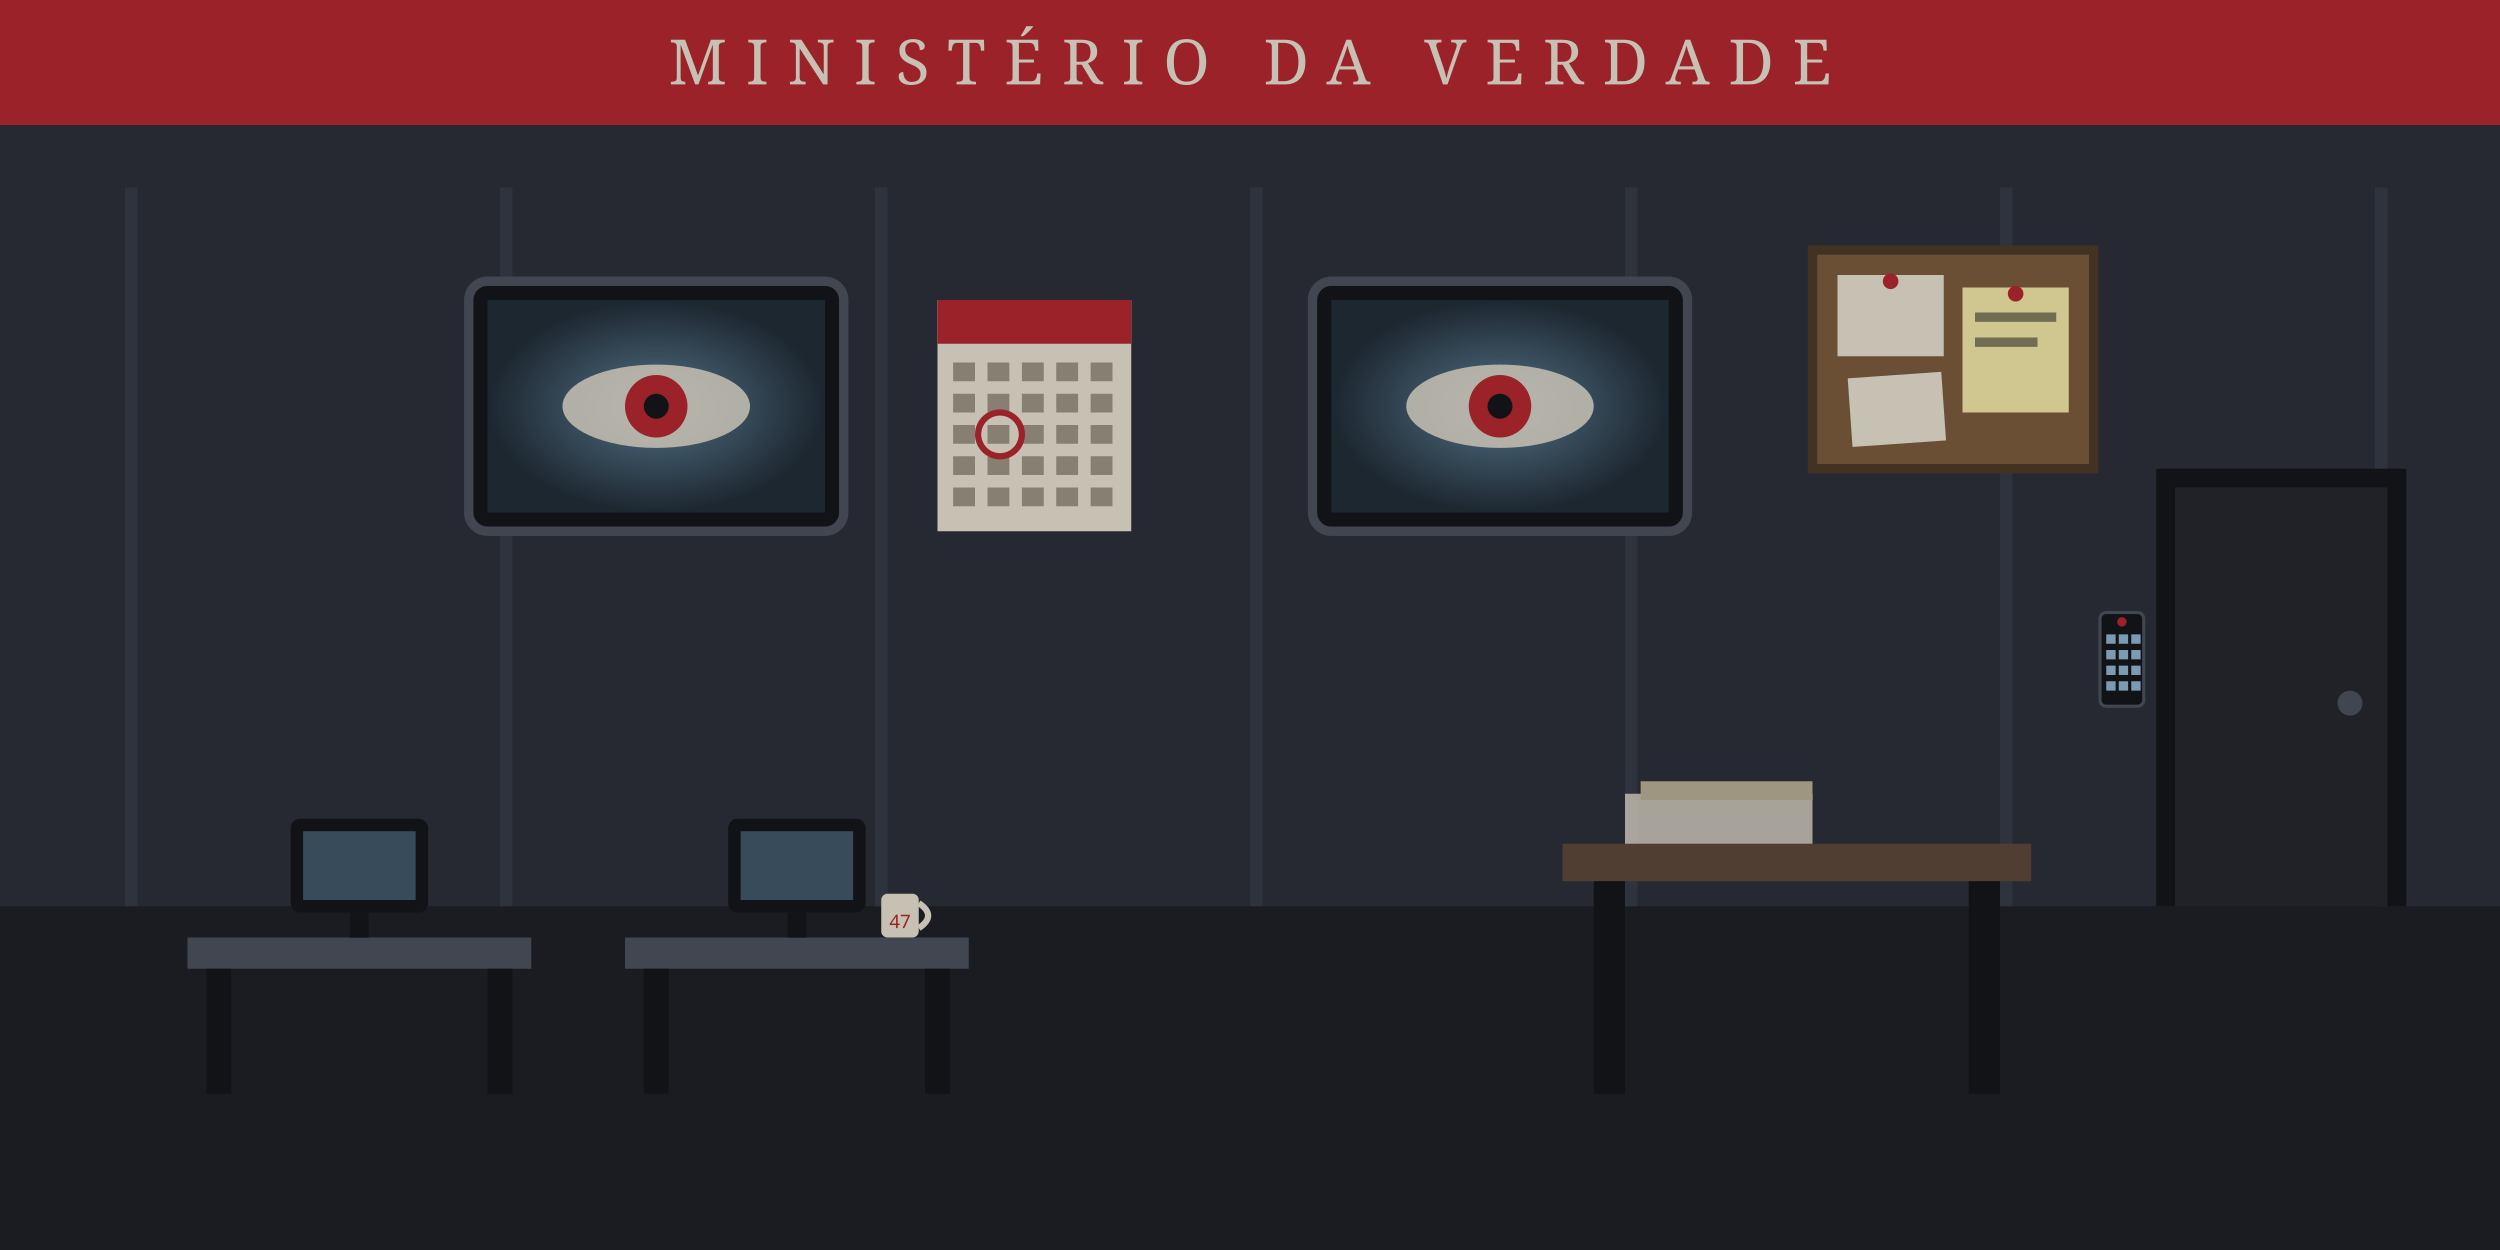
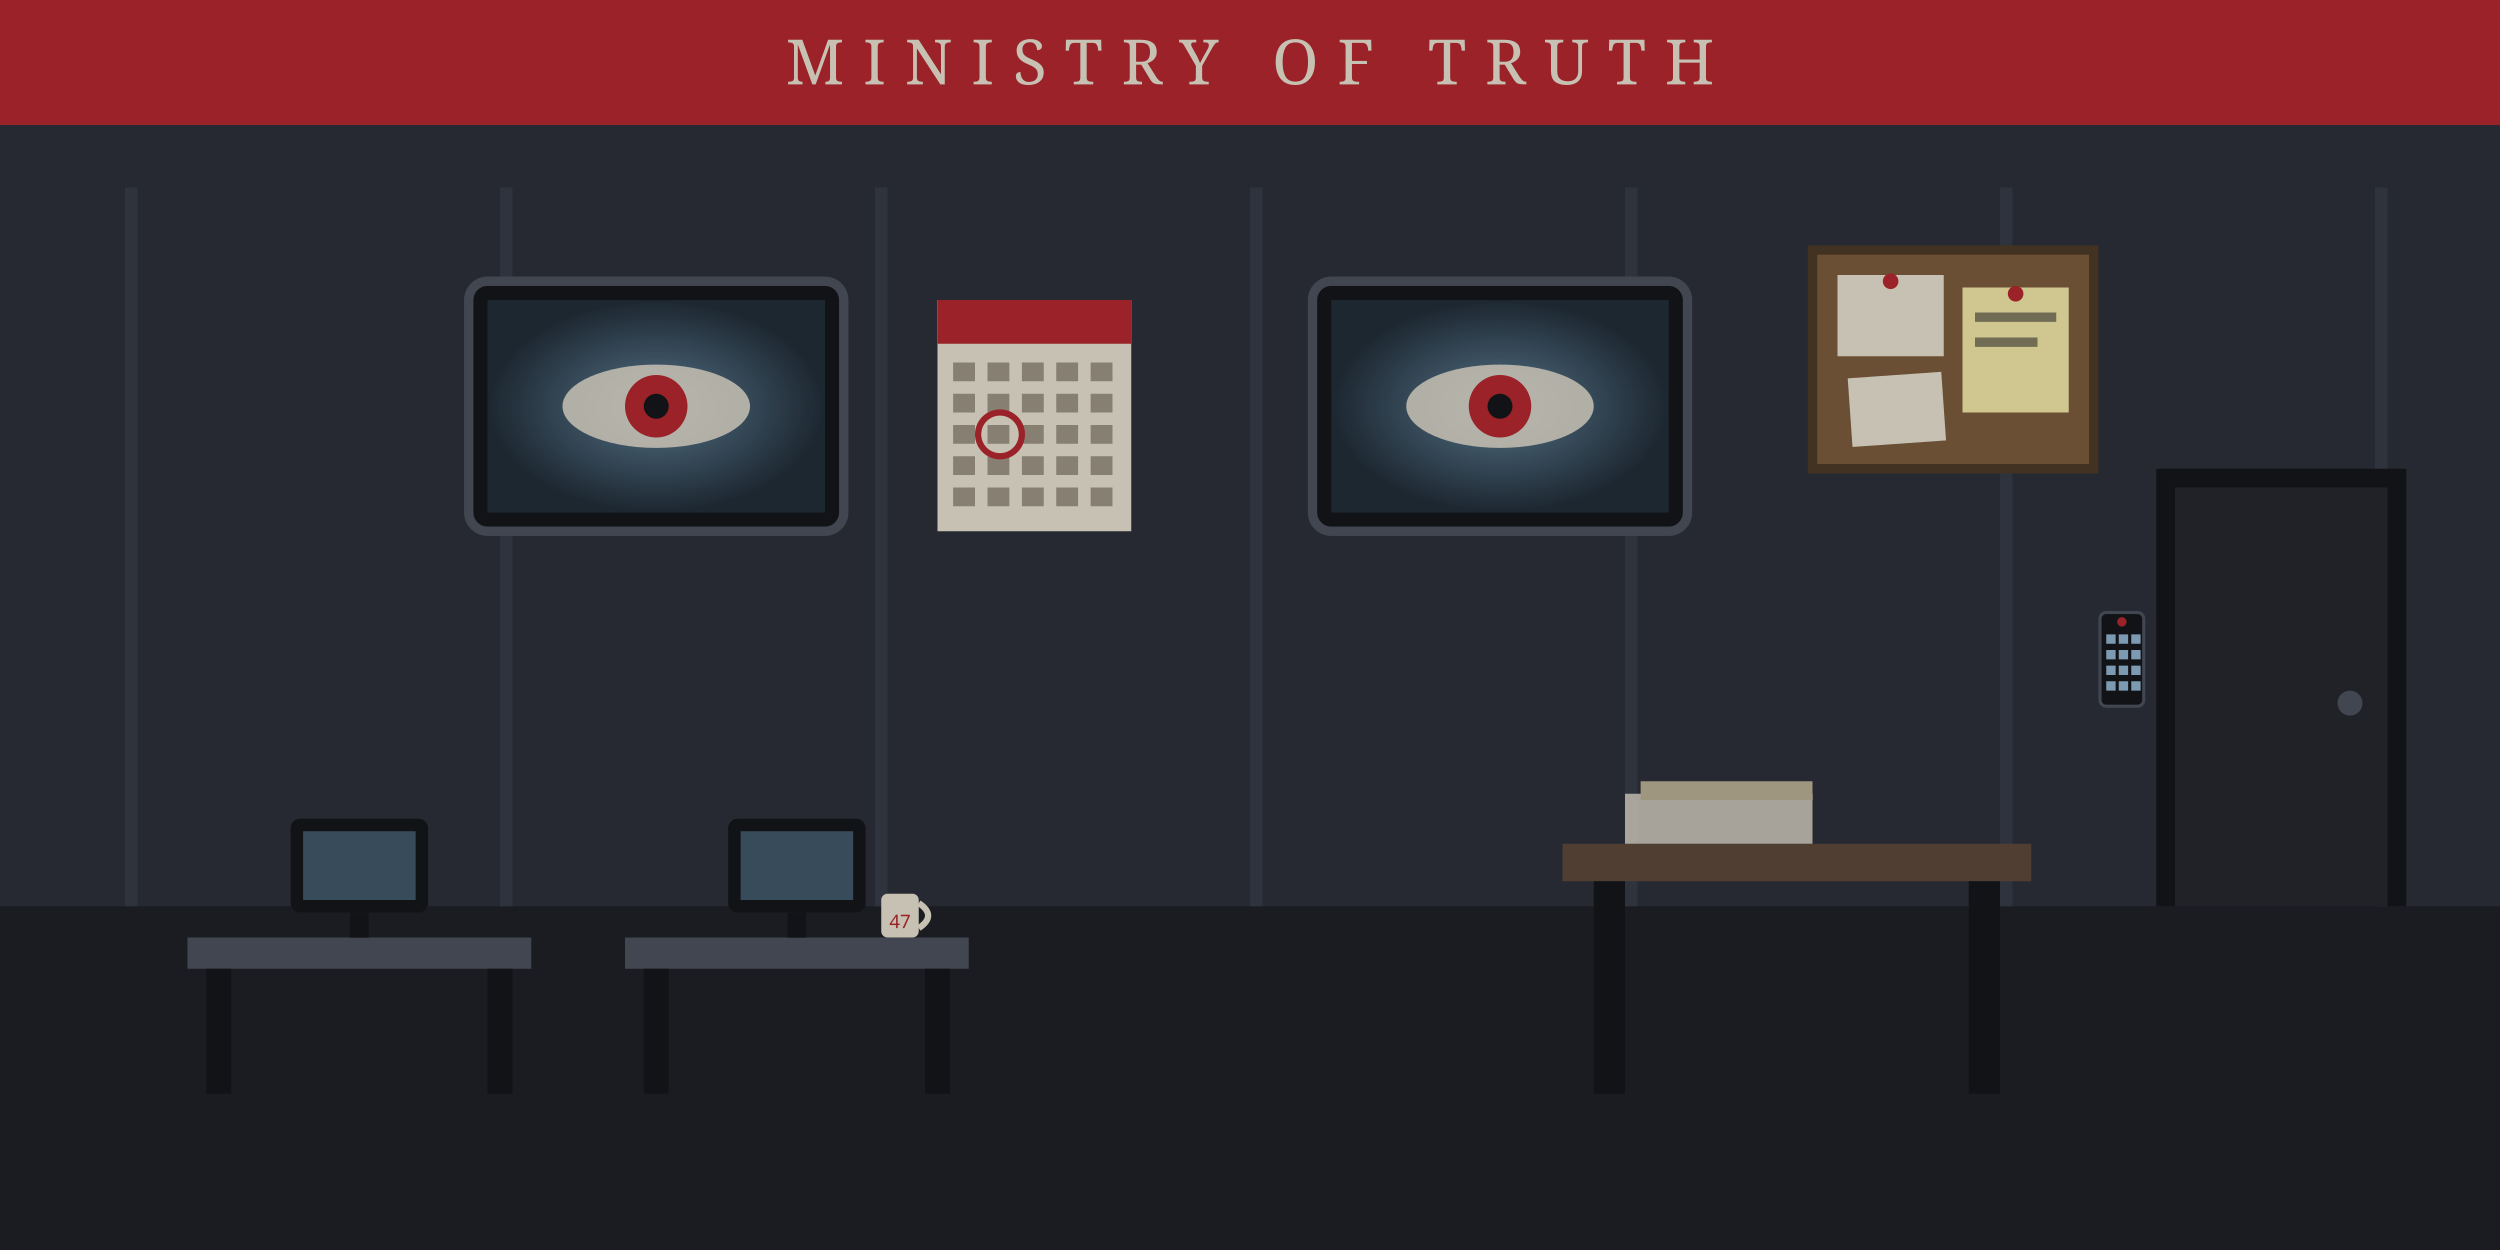
<svg xmlns="http://www.w3.org/2000/svg" viewBox="0 0 800 400" width="800" height="400">
  <defs>
    <radialGradient id="glow">
      <stop offset="0" stop-color="#5f8299" />
      <stop offset="1" stop-color="#1f2b35" />
    </radialGradient>
  </defs>
  <rect width="800" height="400" fill="#2a2e36" />
  <rect y="0" width="800" height="40" fill="#b3262b" />
-   <text x="400" y="27" font-family="Georgia, serif" font-size="20" fill="#e8e1cf" text-anchor="middle" letter-spacing="6">MINISTÉRIO DA VERDADE</text>
+   <text x="400" y="27" font-family="Georgia, serif" font-size="20" fill="#e8e1cf" text-anchor="middle" letter-spacing="6">MINISTRY OF TRUTH</text>
  <rect y="290" width="800" height="110" fill="#1c1f25" />
  <rect x="40" y="60" width="4" height="230" fill="#343a44" />
  <rect x="160" y="60" width="4" height="230" fill="#343a44" />
  <rect x="280" y="60" width="4" height="230" fill="#343a44" />
  <rect x="400" y="60" width="4" height="230" fill="#343a44" />
  <rect x="520" y="60" width="4" height="230" fill="#343a44" />
  <rect x="640" y="60" width="4" height="230" fill="#343a44" />
  <rect x="760" y="60" width="4" height="230" fill="#343a44" />
  <rect x="150" y="90" width="120" height="80" rx="6" fill="#121418" stroke="#4a505b" stroke-width="3" />
  <rect x="156" y="96" width="108" height="68" fill="url(#glow)" />
  <ellipse cx="210.0" cy="130.0" rx="30.0" ry="13.333" fill="#e8e1cf" opacity="0.85" />
  <circle cx="210.0" cy="130.0" r="10.0" fill="#b3262b" />
  <circle cx="210.0" cy="130.0" r="4.0" fill="#121418" />
  <rect x="420" y="90" width="120" height="80" rx="6" fill="#121418" stroke="#4a505b" stroke-width="3" />
  <rect x="426" y="96" width="108" height="68" fill="url(#glow)" />
  <ellipse cx="480.0" cy="130.0" rx="30.0" ry="13.333" fill="#e8e1cf" opacity="0.85" />
  <circle cx="480.0" cy="130.0" r="10.0" fill="#b3262b" />
  <circle cx="480.0" cy="130.0" r="4.0" fill="#121418" />
  <rect x="60" y="300" width="110" height="10" fill="#4a505b" />
  <rect x="66" y="310" width="8" height="40" fill="#121418" />
  <rect x="156" y="310" width="8" height="40" fill="#121418" />
  <rect x="93.0" y="262" width="44" height="30" rx="3" fill="#121418" />
  <rect x="97.0" y="266" width="36" height="22" fill="#5f8299" opacity="0.6" />
  <rect x="112.0" y="292" width="6" height="8" fill="#121418" />
  <rect x="200" y="300" width="110" height="10" fill="#4a505b" />
  <rect x="206" y="310" width="8" height="40" fill="#121418" />
  <rect x="296" y="310" width="8" height="40" fill="#121418" />
  <rect x="233.0" y="262" width="44" height="30" rx="3" fill="#121418" />
  <rect x="237.0" y="266" width="36" height="22" fill="#5f8299" opacity="0.6" />
  <rect x="252.0" y="292" width="6" height="8" fill="#121418" />
  <rect x="300" y="96" width="62" height="74" fill="#e8e1cf" />
  <rect x="300" y="96" width="62" height="14" fill="#b3262b" />
  <rect x="305" y="116" width="7" height="6" fill="#9c9483" />
  <rect x="316" y="116" width="7" height="6" fill="#9c9483" />
  <rect x="327" y="116" width="7" height="6" fill="#9c9483" />
  <rect x="338" y="116" width="7" height="6" fill="#9c9483" />
  <rect x="349" y="116" width="7" height="6" fill="#9c9483" />
  <rect x="305" y="126" width="7" height="6" fill="#9c9483" />
  <rect x="316" y="126" width="7" height="6" fill="#9c9483" />
  <rect x="327" y="126" width="7" height="6" fill="#9c9483" />
  <rect x="338" y="126" width="7" height="6" fill="#9c9483" />
  <rect x="349" y="126" width="7" height="6" fill="#9c9483" />
  <rect x="305" y="136" width="7" height="6" fill="#9c9483" />
  <rect x="316" y="136" width="7" height="6" fill="#9c9483" />
  <rect x="327" y="136" width="7" height="6" fill="#9c9483" />
  <rect x="338" y="136" width="7" height="6" fill="#9c9483" />
  <rect x="349" y="136" width="7" height="6" fill="#9c9483" />
  <rect x="305" y="146" width="7" height="6" fill="#9c9483" />
  <rect x="316" y="146" width="7" height="6" fill="#9c9483" />
  <rect x="327" y="146" width="7" height="6" fill="#9c9483" />
  <rect x="338" y="146" width="7" height="6" fill="#9c9483" />
  <rect x="349" y="146" width="7" height="6" fill="#9c9483" />
  <rect x="305" y="156" width="7" height="6" fill="#9c9483" />
  <rect x="316" y="156" width="7" height="6" fill="#9c9483" />
  <rect x="327" y="156" width="7" height="6" fill="#9c9483" />
  <rect x="338" y="156" width="7" height="6" fill="#9c9483" />
  <rect x="349" y="156" width="7" height="6" fill="#9c9483" />
  <circle cx="320" cy="139" r="7" fill="none" stroke="#b3262b" stroke-width="2" />
  <rect x="580" y="80" width="90" height="70" fill="#7a5b3a" stroke="#4a3824" stroke-width="3" />
  <rect x="588" y="88" width="34" height="26" fill="#e8e1cf" />
  <rect x="628" y="92" width="34" height="40" fill="#f2e7a6" />
  <rect x="592" y="120" width="30" height="22" fill="#e8e1cf" transform="rotate(-4 607 131)" />
  <circle cx="605" cy="90" r="2.5" fill="#b3262b" />
  <circle cx="645" cy="94" r="2.5" fill="#b3262b" />
  <rect x="632" y="100" width="26" height="3" fill="#121418" opacity="0.5" />
  <rect x="632" y="108" width="20" height="3" fill="#121418" opacity="0.5" />
  <rect x="282" y="286" width="12" height="14" rx="2" fill="#e8e1cf" />
  <path d="M 294 289 Q 300 293 294 297" fill="none" stroke="#e8e1cf" stroke-width="2" />
  <text x="288" y="297" font-family="sans-serif" font-size="6" fill="#b3262b" text-anchor="middle">47</text>
  <rect x="500" y="270" width="150" height="12" fill="#5a4636" />
  <rect x="510" y="282" width="10" height="68" fill="#121418" />
  <rect x="630" y="282" width="10" height="68" fill="#121418" />
  <rect x="520" y="254" width="60" height="16" fill="#e8e1cf" opacity="0.8" />
  <rect x="525" y="250" width="55" height="6" fill="#b9ae93" />
  <rect x="690" y="150" width="80" height="140" fill="#121418" />
  <rect x="696" y="156" width="68" height="134" fill="#23262c" />
  <circle cx="752" cy="225" r="4" fill="#4a505b" />
  <rect x="672" y="196" width="14" height="30" rx="2" fill="#121418" stroke="#4a505b" stroke-width="1" />
  <rect x="674" y="203" width="3" height="3" fill="#8fb3cc" />
  <rect x="678" y="203" width="3" height="3" fill="#8fb3cc" />
  <rect x="682" y="203" width="3" height="3" fill="#8fb3cc" />
  <rect x="674" y="208" width="3" height="3" fill="#8fb3cc" />
  <rect x="678" y="208" width="3" height="3" fill="#8fb3cc" />
  <rect x="682" y="208" width="3" height="3" fill="#8fb3cc" />
  <rect x="674" y="213" width="3" height="3" fill="#8fb3cc" />
  <rect x="678" y="213" width="3" height="3" fill="#8fb3cc" />
  <rect x="682" y="213" width="3" height="3" fill="#8fb3cc" />
  <rect x="674" y="218" width="3" height="3" fill="#8fb3cc" />
  <rect x="678" y="218" width="3" height="3" fill="#8fb3cc" />
  <rect x="682" y="218" width="3" height="3" fill="#8fb3cc" />
  <circle cx="679" cy="199" r="1.5" fill="#b3262b" />
  <rect width="800" height="400" fill="#0b0d12" opacity="0.15" />
</svg>
